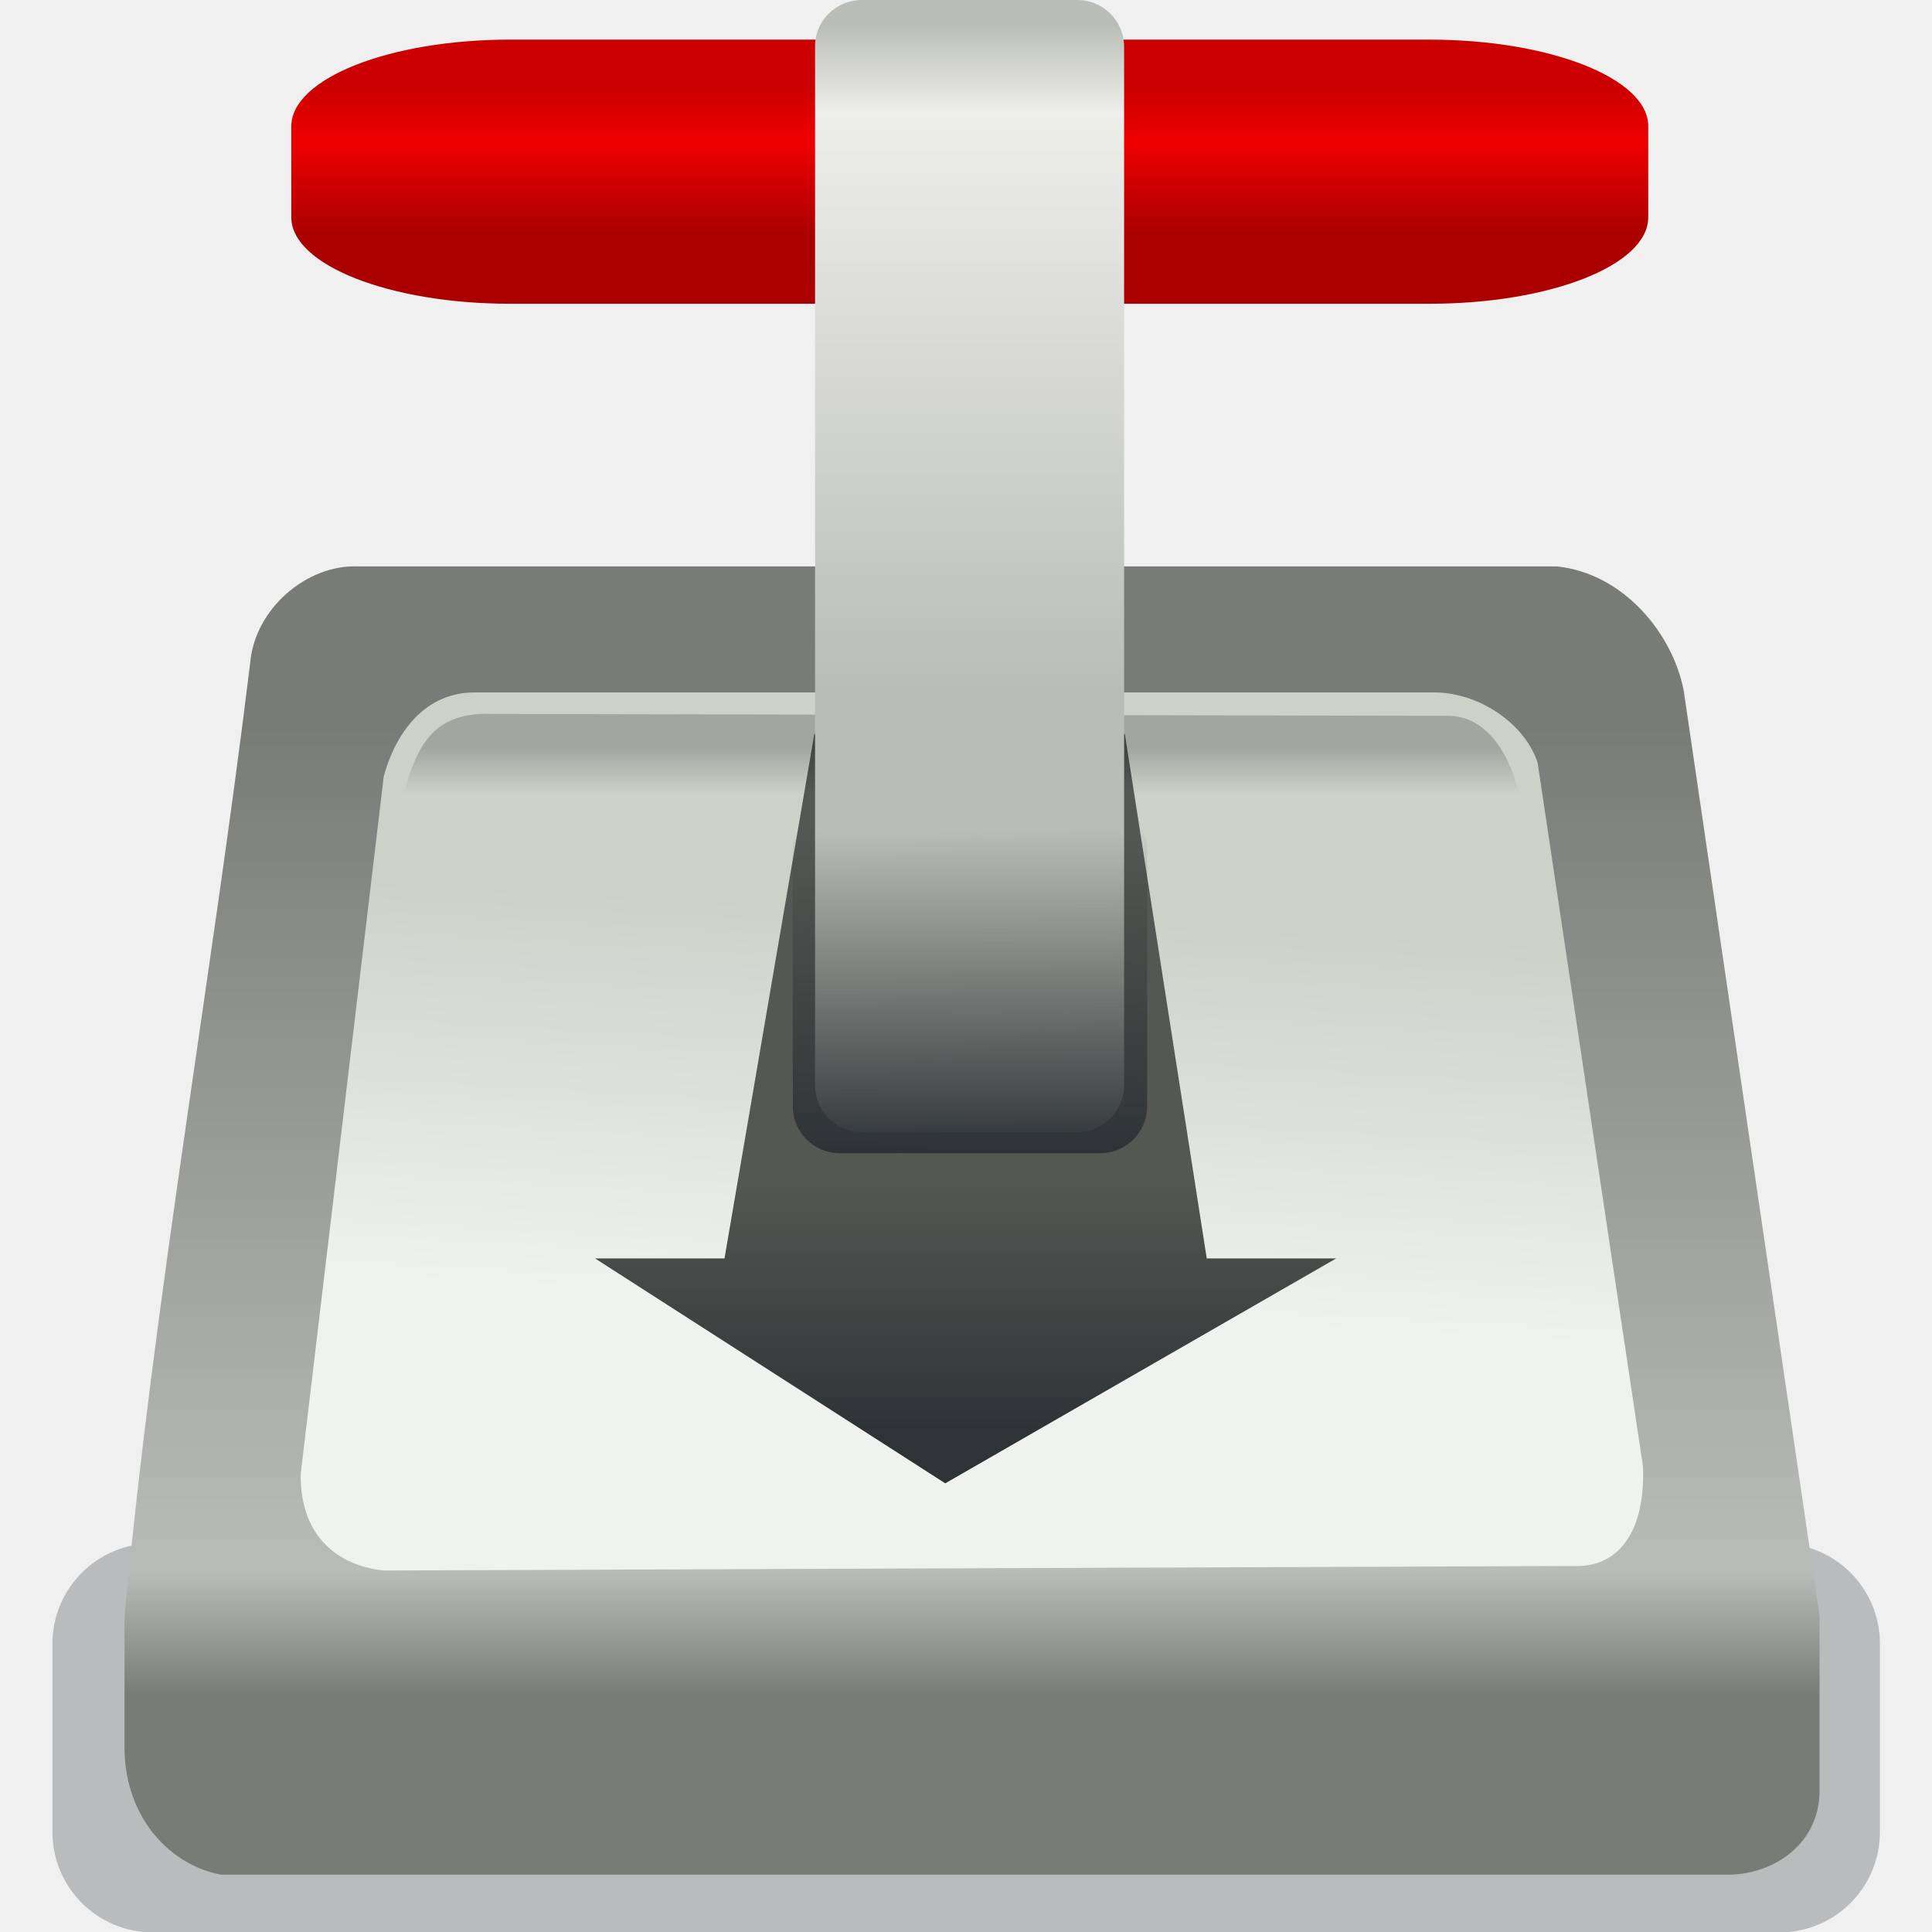
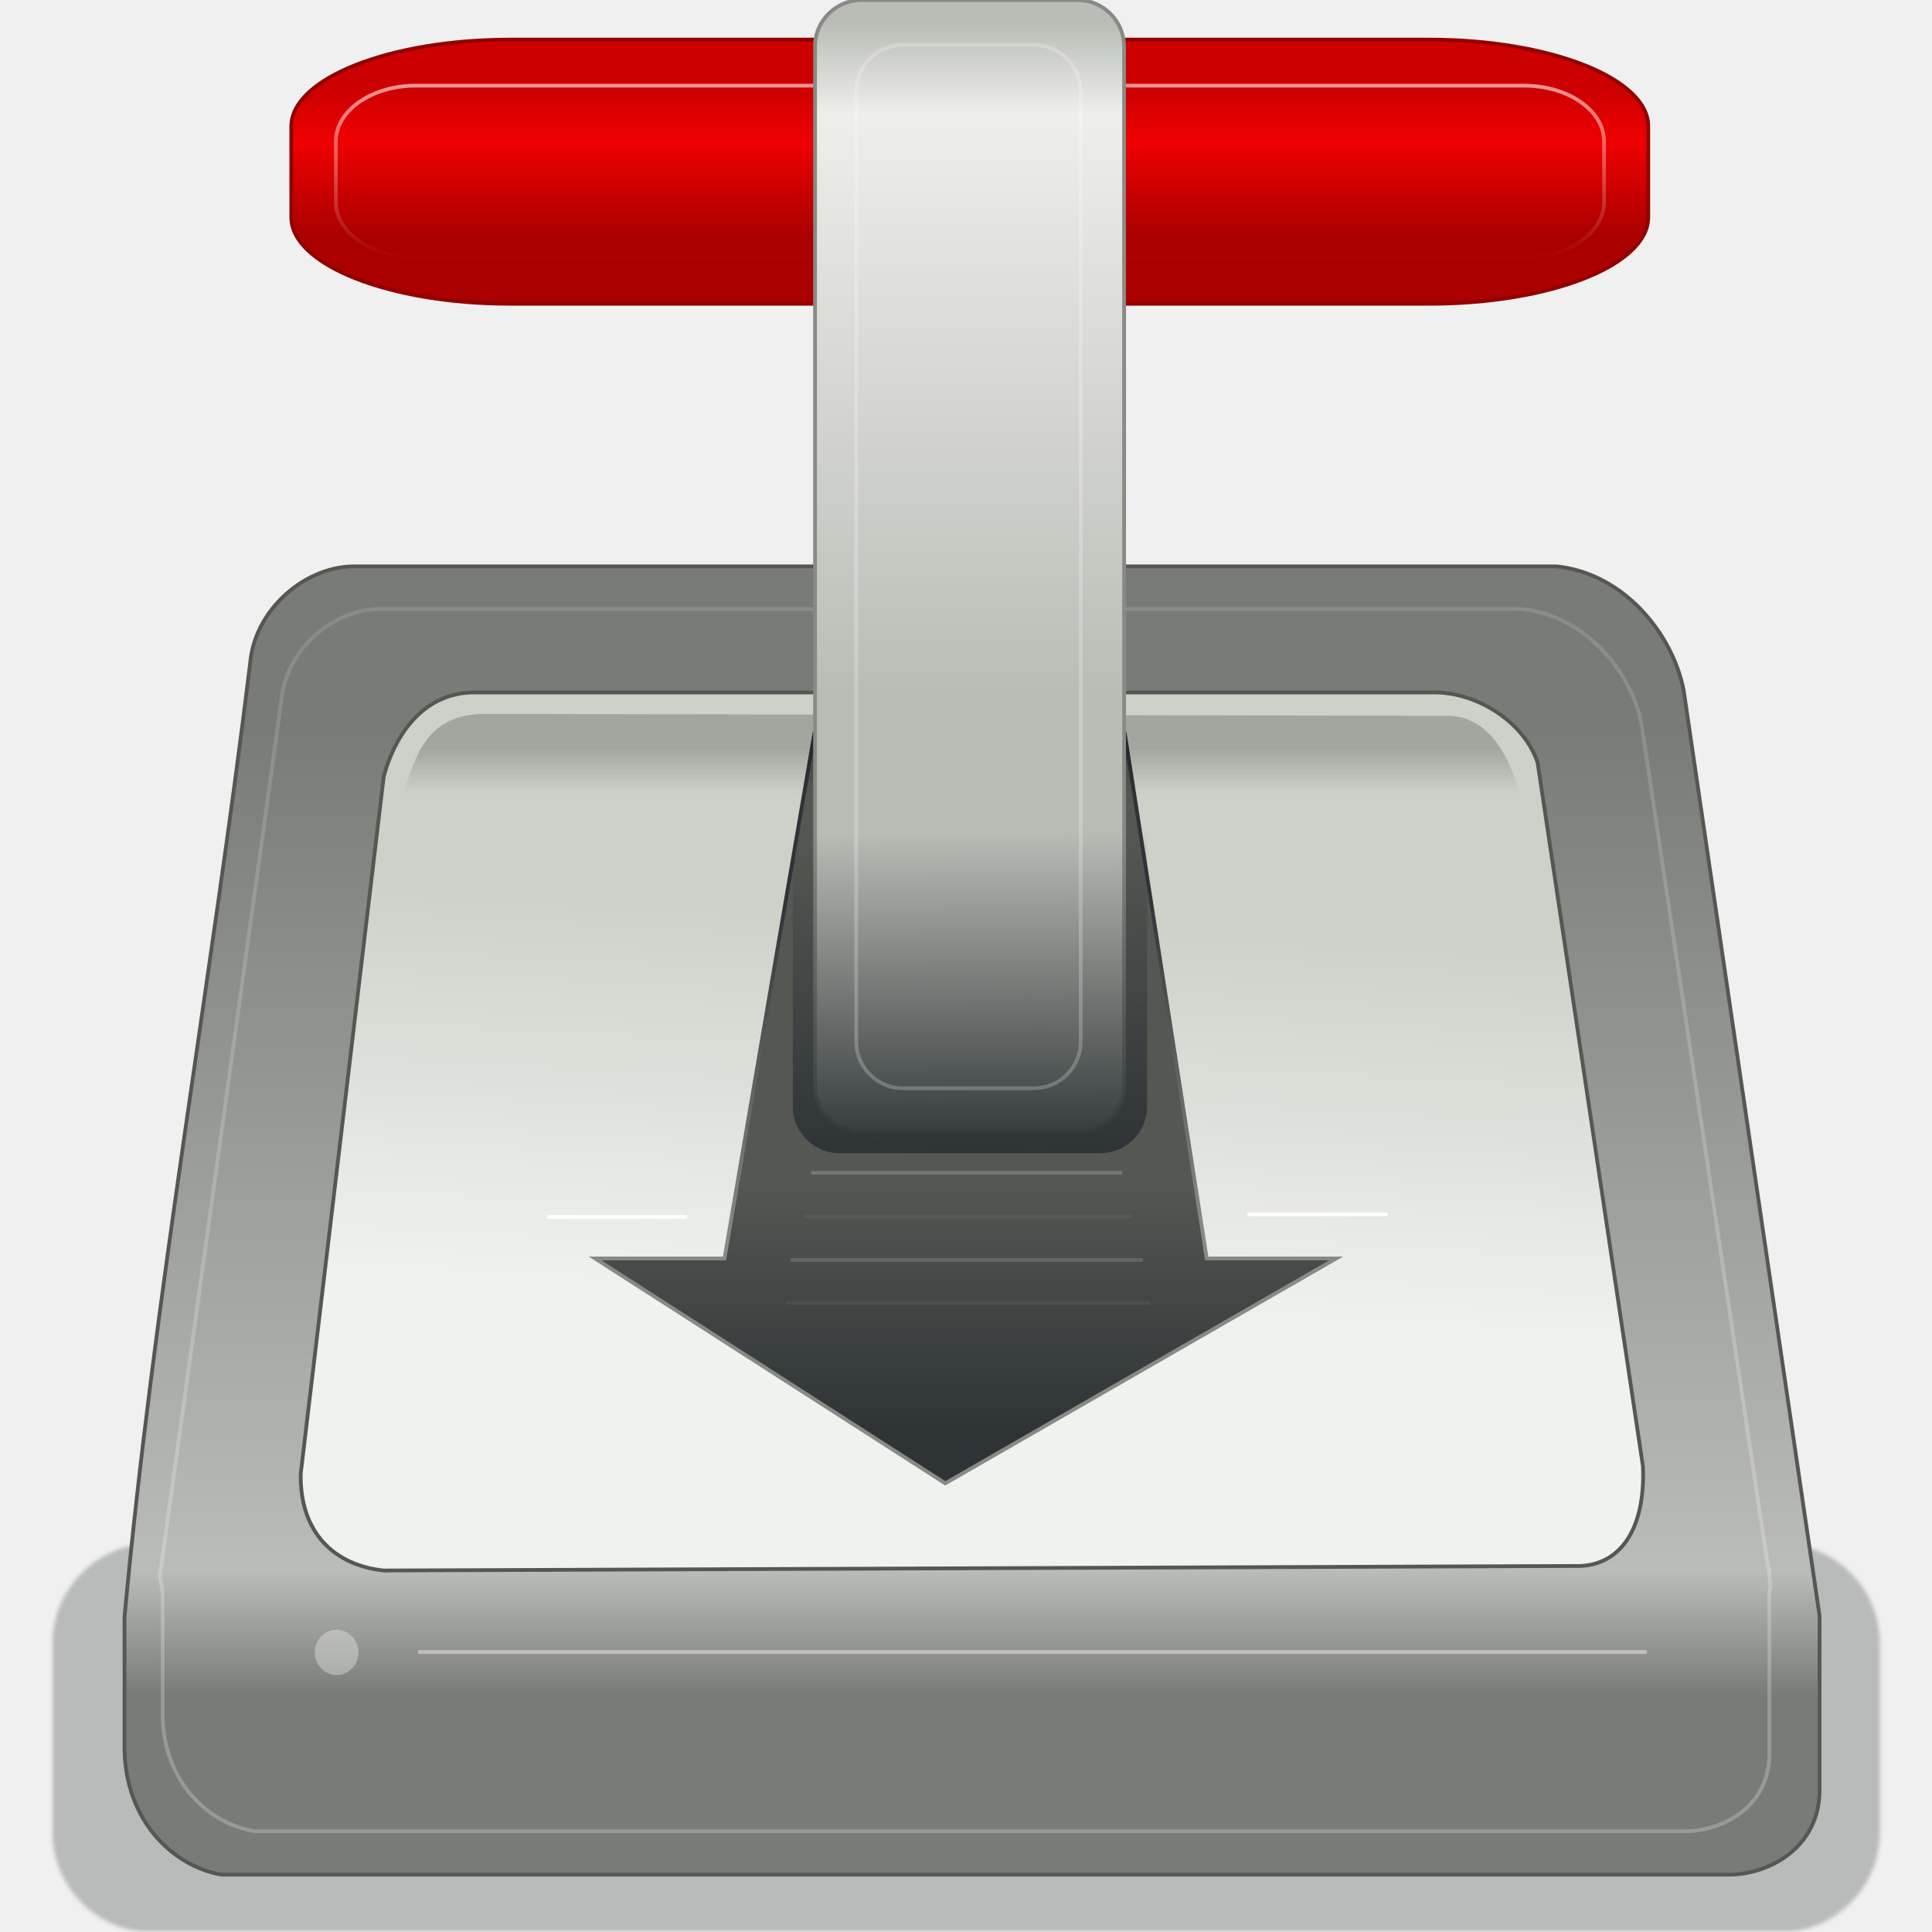
- <svg xmlns="http://www.w3.org/2000/svg" xml:space="preserve" viewBox="0 0 512 512">
-   <path d="M40.5 409h431.1c14.7 0 26.6 11.9 26.6 26.6v49.9c0 14.7-11.9 26.6-26.6 26.6H40.5c-14.7 0-26.6-11.9-26.6-26.6v-49.9c0-14.7 11.9-26.6 26.6-26.6" style="opacity:.28;fill:#2e3436" />
-   <linearGradient id="transmission_svg__a" x1="257.605" x2="257.605" y1="446.351" y2="703.465" gradientTransform="translate(0 -254)" gradientUnits="userSpaceOnUse">
-     <stop offset="0" style="stop-color:#787b76" />
-     <stop offset=".871" style="stop-color:#babcb9" />
-     <stop offset="1" style="stop-color:#787b76" />
-   </linearGradient>
-   <path d="M94.8 150.1c-13.6-.5-27.3 11.3-28.5 25.6C56 260 40.8 344.3 33 428.5v35.4c.4 18.3 12.4 30.5 25.6 32.9h400.1c11.3-.3 23.9-8.1 23.5-23.1v-45.5l-36-245.2c-2.9-15-15.8-31-33.6-32.9z" style="fill-rule:evenodd;clip-rule:evenodd;fill:url(#transmission_svg__a)" />
-   <linearGradient id="transmission_svg__b" x1="259.958" x2="265.736" y1="601.885" y2="496.44" gradientTransform="translate(0 -254)" gradientUnits="userSpaceOnUse">
-     <stop offset="0" style="stop-color:#f0f2ef" />
-     <stop offset="1" style="stop-color:#cdd1c8" />
-   </linearGradient>
-   <path d="M101.7 416.2c-13.1-1.4-22.3-10-22-25.7l22-184.8c3.4-12.3 11.4-22.2 24-22.2h253.4c12.6-.4 25.1 8.3 28.4 18.7l27.9 186.4c.7 17-6.3 26.8-18.1 26.4z" style="fill-rule:evenodd;clip-rule:evenodd;fill:url(#transmission_svg__b)" />
-   <linearGradient id="transmission_svg__c" x1="255.9" x2="255.9" y1="566.148" y2="632.49" gradientTransform="translate(0 -254)" gradientUnits="userSpaceOnUse">
-     <stop offset="0" style="stop-color:#555753" />
-     <stop offset="1" style="stop-color:#2e3436" />
-   </linearGradient>
-   <path d="m215.8 194.5-23.8 139h-34.3l92.8 59.6 103.6-59.6h-34.3l-21.7-139z" style="fill-rule:evenodd;clip-rule:evenodd;fill:url(#transmission_svg__c)" />
-   <linearGradient id="transmission_svg__d" x1="257" x2="257" y1="277.343" y2="316.35" gradientTransform="translate(0 -254)" gradientUnits="userSpaceOnUse">
-     <stop offset="0" style="stop-color:#c00" />
-     <stop offset=".365" style="stop-color:#ef0000" />
-     <stop offset="1" style="stop-color:#a00" />
-   </linearGradient>
-   <path d="M135.2 10.5h243.6c32 0 58 10.3 58 22.9v24.2c0 12.7-26 22.9-58 22.9H135.2c-32 0-58-10.3-58-22.9V33.4c.1-12.6 26-22.9 58-22.9" style="fill:url(#transmission_svg__d)" />
-   <linearGradient id="transmission_svg__e" x1="256.95" x2="256.95" y1="452.057" y2="464.428" gradientTransform="translate(0 -254)" gradientUnits="userSpaceOnUse">
-     <stop offset="0" style="stop-color:#000" />
-     <stop offset="1" style="stop-color:#000;stop-opacity:0" />
-   </linearGradient>
-   <path d="m97.2 304.5 21.2-91.9 277.7.7 20.6 103.8-13.6-104.9c-2.6-11.6-8.7-22.8-19.9-22.5l-253.3-.5c-16.5-.5-19.8 10.2-23.5 23z" style="opacity:.208;fill-rule:evenodd;clip-rule:evenodd;fill:url(#transmission_svg__e)" />
-   <linearGradient id="transmission_svg__f" x1="256.949" x2="256.949" y1="260.381" y2="437.288" gradientTransform="translate(0 -254)" gradientUnits="userSpaceOnUse">
-     <stop offset="0" style="stop-color:#babdb6" />
-     <stop offset=".133" style="stop-color:#eeeeec" />
-     <stop offset="1" style="stop-color:#babdb6" />
-   </linearGradient>
-   <path d="M228.4 0h57.1c6.9 0 12.4 5.6 12.4 12.4v275.2c0 6.9-5.6 12.4-12.4 12.4h-57.1c-6.9 0-12.4-5.6-12.4-12.4V12.4C215.9 5.6 221.5 0 228.4 0" style="fill:url(#transmission_svg__f)" />
-   <linearGradient id="transmission_svg__g" x1="257.327" x2="256.816" y1="559.657" y2="473.86" gradientTransform="translate(0 -254)" gradientUnits="userSpaceOnUse">
-     <stop offset="0" style="stop-color:#2e3436" />
-     <stop offset="1" style="stop-color:#2e3436;stop-opacity:0" />
-   </linearGradient>
-   <path d="M222.5 212.7h69.1c6.9 0 12.4 5.6 12.4 12.4v68.1c0 6.9-5.6 12.4-12.4 12.4h-69.1c-6.9 0-12.4-5.6-12.4-12.4v-68.1c0-6.8 5.5-12.4 12.4-12.4" style="fill:url(#transmission_svg__g)" />
+ <svg xmlns="http://www.w3.org/2000/svg" xml:space="preserve" id="svg5186" x="0" y="0" style="enable-background:new 0 0 512 512" version="1.1" viewBox="0 0 512 512">
+   <style>.st18{fill:none;stroke:#fff;stroke-linecap:round}</style>
+   <filter id="filter9771" width="1.06" height="1.28" x="-.03" y="-.14">
+     <feGaussianBlur id="feGaussianBlur9773" stdDeviation=".52" />
+   </filter>
+   <g id="layer1">
+     <g style="opacity:.282;filter:url(#filter9771);enable-background:new">
+       <path id="rect9761" d="M40.5 409h431.1c14.7 0 26.6 11.9 26.6 26.6v49.9c0 14.7-11.9 26.6-26.6 26.6H40.5c-14.7 0-26.6-11.9-26.6-26.6v-49.9c0-14.7 11.9-26.6 26.6-26.6" style="fill:#2e3436" />
+     </g>
+     <linearGradient id="path5232_00000058576920555416522510000016935891415215423419_" x1="257.658" x2="257.658" y1="321.649" y2="64.535" gradientTransform="matrix(1 0 0 -1 0 514)" gradientUnits="userSpaceOnUse">
+       <stop offset="0" style="stop-color:#787b76" />
+       <stop offset=".871" style="stop-color:#babcb9" />
+       <stop offset="1" style="stop-color:#787b76" />
+     </linearGradient>
+     <path id="path5232" d="M94.8 150.1c-13.6-.5-27.3 11.3-28.5 25.6C56 260 40.8 344.3 33 428.5v35.4c.4 18.3 12.4 30.5 25.6 32.9h400.1c11.3-.3 23.9-8.1 23.5-23.1v-45.5l-36-245.2c-2.9-15-15.8-31-33.6-32.9z" style="fill-rule:evenodd;clip-rule:evenodd;fill:url(#path5232_00000058576920555416522510000016935891415215423419_);stroke:#555753;stroke-width:1" />
+     <linearGradient id="path5230_00000128454780994748310510000007092261228009905591_" x1="260.014" x2="265.792" y1="166.111" y2="271.557" gradientTransform="matrix(1 0 0 -1 0 514)" gradientUnits="userSpaceOnUse">
+       <stop offset="0" style="stop-color:#f0f2ef" />
+       <stop offset="1" style="stop-color:#cdd1c8" />
+     </linearGradient>
+     <path id="path5230" d="M101.7 416.2c-13.1-1.4-22.3-10-22-25.7l22-184.8c3.4-12.3 11.4-22.2 24-22.2h253.4c12.6-.4 25.1 8.3 28.4 18.7l27.9 186.4c.7 17-6.3 26.8-18.1 26.4z" style="fill-rule:evenodd;clip-rule:evenodd;fill:url(#path5230_00000128454780994748310510000007092261228009905591_);stroke:#555753;stroke-width:1" />
+     <linearGradient id="path5197_00000006689332825260170750000007963860549997984920_" x1="255.848" x2="255.848" y1="201.852" y2="135.51" gradientTransform="matrix(1 0 0 -1 0 514)" gradientUnits="userSpaceOnUse">
+       <stop offset="0" style="stop-color:#555753" />
+       <stop offset="1" style="stop-color:#2e3436" />
+     </linearGradient>
+     <linearGradient id="path5197_00000052802538007258154920000008719694013745319332_" x1="255.799" x2="253.526" y1="186.293" y2="277.071" gradientTransform="matrix(1 0 0 -1 0 514)" gradientUnits="userSpaceOnUse">
+       <stop offset="0" style="stop-color:#888a85" />
+       <stop offset="1" style="stop-color:#2e3436" />
+     </linearGradient>
+     <path id="path5197" d="m215.8 194.5-23.8 139h-34.3l92.8 59.6 103.6-59.6h-34.3l-21.7-139z" style="fill-rule:evenodd;clip-rule:evenodd;fill:url(#path5197_00000006689332825260170750000007963860549997984920_);stroke:url(#path5197_00000052802538007258154920000008719694013745319332_)" />
+     <linearGradient id="rect5224_00000167378108370139695280000003496694304969247617_" x1="257.048" x2="257.048" y1="490.657" y2="451.65" gradientTransform="matrix(1 0 0 -1 0 514)" gradientUnits="userSpaceOnUse">
+       <stop offset="0" style="stop-color:#c00" />
+       <stop offset=".365" style="stop-color:#ef0000" />
+       <stop offset="1" style="stop-color:#a00" />
+     </linearGradient>
+     <path id="rect5224" d="M135.2 10.5h243.6c32 0 58 10.3 58 22.9v24.2c0 12.7-26 22.9-58 22.9H135.2c-32 0-58-10.3-58-22.9V33.4c.1-12.6 26-22.9 58-22.9" style="fill:url(#rect5224_00000167378108370139695280000003496694304969247617_);stroke:#930000;stroke-width:1;stroke-linecap:round;stroke-linejoin:round" />
+     <linearGradient id="rect5896_00000069389731644706871400000005848080282515370678_" x1="257.039" x2="257.039" y1="491.798" y2="445.273" gradientTransform="matrix(1 0 0 -1 0 514)" gradientUnits="userSpaceOnUse">
+       <stop offset="0" style="stop-color:#fff" />
+       <stop offset="1" style="stop-color:#fff;stop-opacity:0" />
+     </linearGradient>
+     <path id="rect5896" d="M110.2 22.7h293.7c11.7 0 21.2 6.6 21.2 14.8v16c0 8.2-9.5 14.8-21.2 14.8H110.2C98.5 68.2 89 61.6 89 53.5v-16c0-8.2 9.5-14.8 21.2-14.8" style="opacity:.583;fill:none;stroke:url(#rect5896_00000069389731644706871400000005848080282515370678_);stroke-width:1;stroke-linecap:round;stroke-linejoin:round;enable-background:new" />
+     <linearGradient id="path5881_00000139273475127190173840000003664081353357937311_" x1="253.497" x2="244.732" y1="141.169" y2="352.838" gradientTransform="matrix(1 0 0 -1 0 514)" gradientUnits="userSpaceOnUse">
+       <stop offset="0" style="stop-color:#f9f9f9" />
+       <stop offset="1" style="stop-color:#eeeeec;stop-opacity:.62" />
+     </linearGradient>
+     <path id="path5881" d="M101.6 161.4c-12.9-.5-25.8 10.6-27 24l-32.2 232c.1 1.4.4 3 .7 4.4v33.1c.4 17.1 11.7 28.2 24.3 30.4H447c10.7-.3 22.3-7.3 21.9-21.3v-42.5c.1-.3.3-.7.3-1l-.3-2.4v-2.4h-.3L435 191.8c-2.8-14.1-15-28.7-31.8-30.4z" style="opacity:.245;fill:none;stroke:url(#path5881_00000139273475127190173840000003664081353357937311_);stroke-width:1;enable-background:new" />
+     <linearGradient id="path5926_00000080198606214203198090000004507462762851665313_" x1="256.964" x2="256.964" y1="315.943" y2="303.572" gradientTransform="matrix(1 0 0 -1 0 514)" gradientUnits="userSpaceOnUse">
+       <stop offset="0" style="stop-color:#000" />
+       <stop offset="1" style="stop-color:#000;stop-opacity:0" />
+     </linearGradient>
+     <path id="path5926" d="m97.2 304.5 21.2-91.9 277.7.7 20.6 103.8-13.6-104.9c-2.6-11.6-8.7-22.8-19.9-22.5l-253.3-.5c-16.5-.5-19.8 10.2-23.5 23z" style="opacity:.208;fill-rule:evenodd;clip-rule:evenodd;fill:url(#path5926_00000080198606214203198090000004507462762851665313_);enable-background:new" />
+     <linearGradient id="rect5226_00000161598652057951830900000004632129501683187641_" x1="256.939" x2="256.939" y1="507.619" y2="330.712" gradientTransform="matrix(1 0 0 -1 0 514)" gradientUnits="userSpaceOnUse">
+       <stop offset="0" style="stop-color:#babdb6" />
+       <stop offset=".133" style="stop-color:#eeeeec" />
+       <stop offset="1" style="stop-color:#babdb6" />
+     </linearGradient>
+     <path id="rect5226" d="M228.4 0h57.1c6.9 0 12.4 5.6 12.4 12.4v275.2c0 6.9-5.6 12.4-12.4 12.4h-57.1c-6.9 0-12.4-5.6-12.4-12.4V12.4C215.9 5.6 221.5 0 228.4 0" style="fill:url(#rect5226_00000161598652057951830900000004632129501683187641_);stroke:#888a85;stroke-linecap:round;stroke-linejoin:round" />
+     <linearGradient id="rect5244_00000025407472243848991930000000544946367935788717_" x1="257.328" x2="256.817" y1="208.343" y2="294.14" gradientTransform="matrix(1 0 0 -1 0 514)" gradientUnits="userSpaceOnUse">
+       <stop offset="0" style="stop-color:#2e3436" />
+       <stop offset="1" style="stop-color:#2e3436;stop-opacity:0" />
+     </linearGradient>
+     <path id="rect5244" d="M222.5 212.7h69.1c6.9 0 12.4 5.6 12.4 12.4v68.1c0 6.9-5.6 12.4-12.4 12.4h-69.1c-6.9 0-12.4-5.6-12.4-12.4v-68.1c0-6.8 5.5-12.4 12.4-12.4" style="fill:url(#rect5244_00000025407472243848991930000000544946367935788717_)" />
+     <path id="path5879" d="M111.2 437.8H436" style="opacity:.435;fill:none;stroke:#fff;stroke-linecap:round;enable-background:new" />
+     <path id="rect5892" d="M239.3 11.9H274c6.9 0 12.4 5.6 12.4 12.4V276c0 6.9-5.6 12.4-12.4 12.4h-34.7c-6.9 0-12.4-5.6-12.4-12.4V24.3c0-6.9 5.5-12.4 12.4-12.4" style="opacity:.227;fill:none;stroke:#fff;stroke-linecap:round;stroke-linejoin:round;enable-background:new" />
+     <g id="g5972" style="opacity:.62">
+       <path id="path5831" d="M215.4 310.8H297" style="fill:none;stroke:#888a85;stroke-linecap:round" />
+       <path id="path5833" d="M209.9 333.9h92.6" style="opacity:.681;fill:none;stroke:#888a85;stroke-linecap:round;enable-background:new" />
+       <path id="path5958" d="M213.5 322.4h86.1" style="fill:none;stroke:#5d5d5c;stroke-linecap:round" />
+       <path id="path5960" d="M208.8 345.3h95.6" style="opacity:.681;fill:none;stroke:#5d5d5c;stroke-width:1;stroke-linecap:round;enable-background:new" />
+     </g>
+     <path id="path9791" d="M145.4 322.5h36.3" class="st18" />
+     <path id="path9803" d="M331 321.8h36.3" class="st18" />
+     <path id="path5119" d="M95 437.9c0 3.3-2.6 6-5.8 6s-5.8-2.7-5.8-6 2.6-6 5.8-6 5.8 2.7 5.8 6" style="opacity:.335;fill:#fff;enable-background:new" />
+   </g>
</svg>
